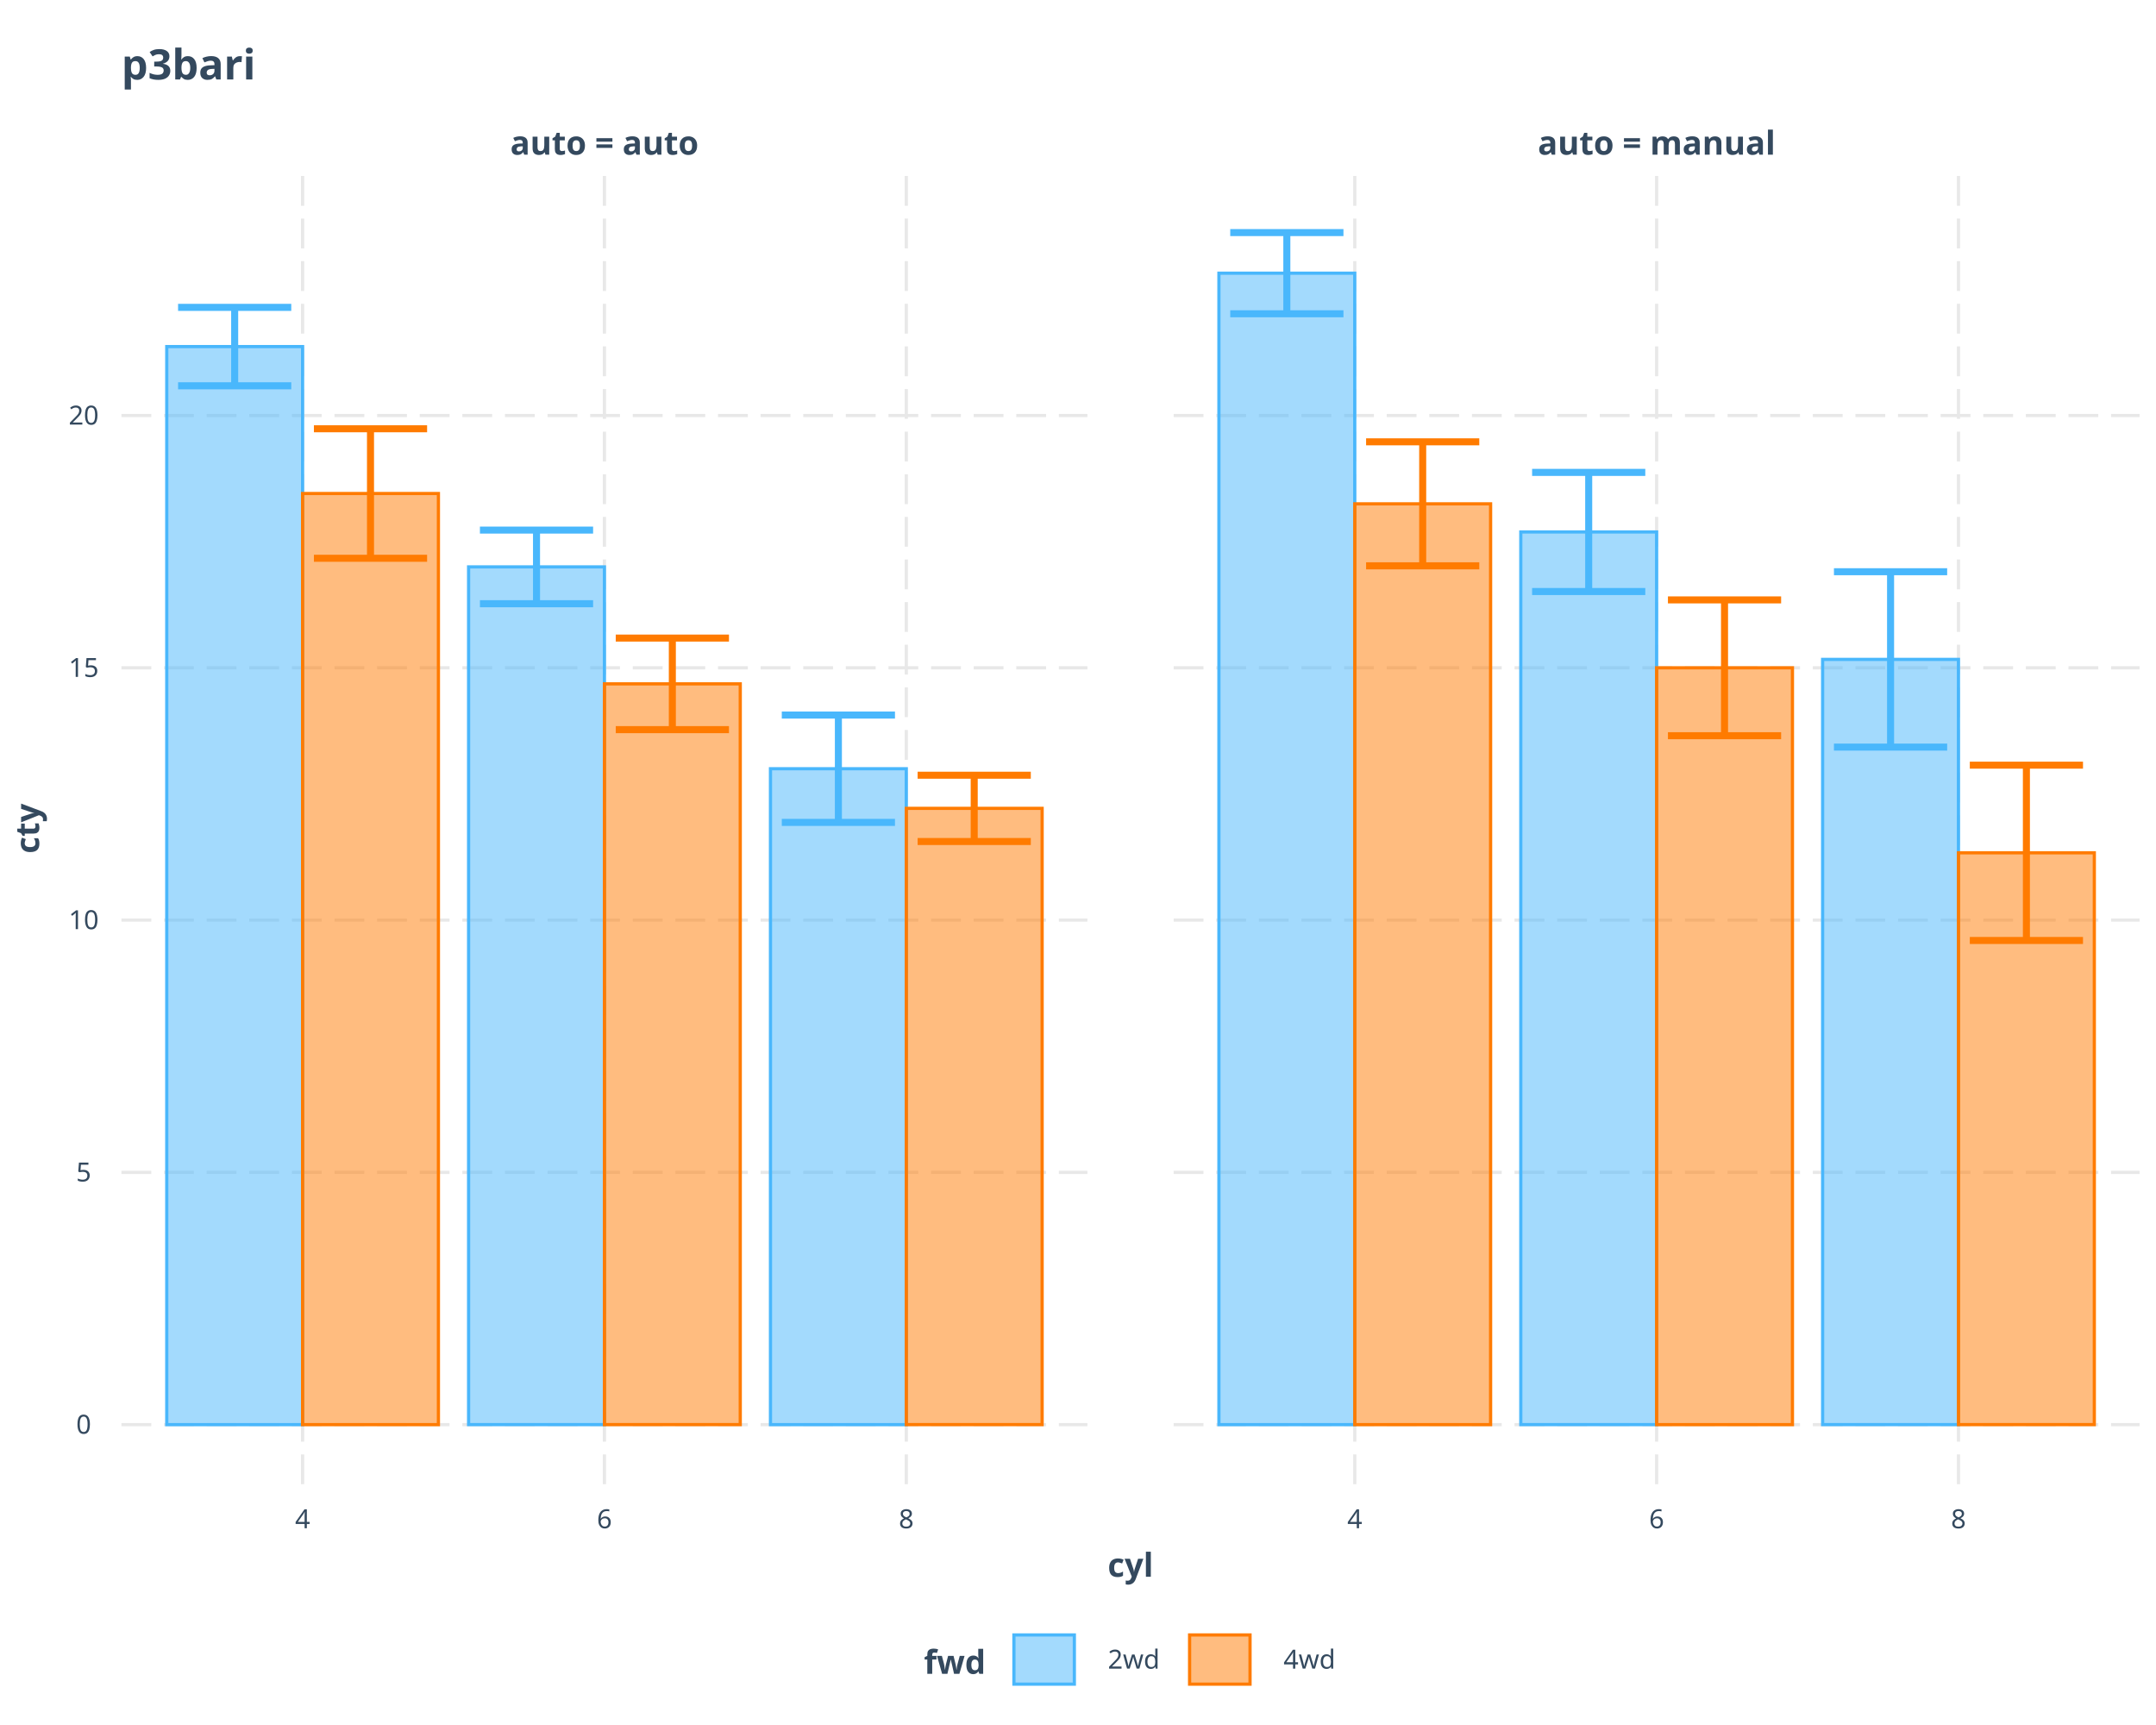
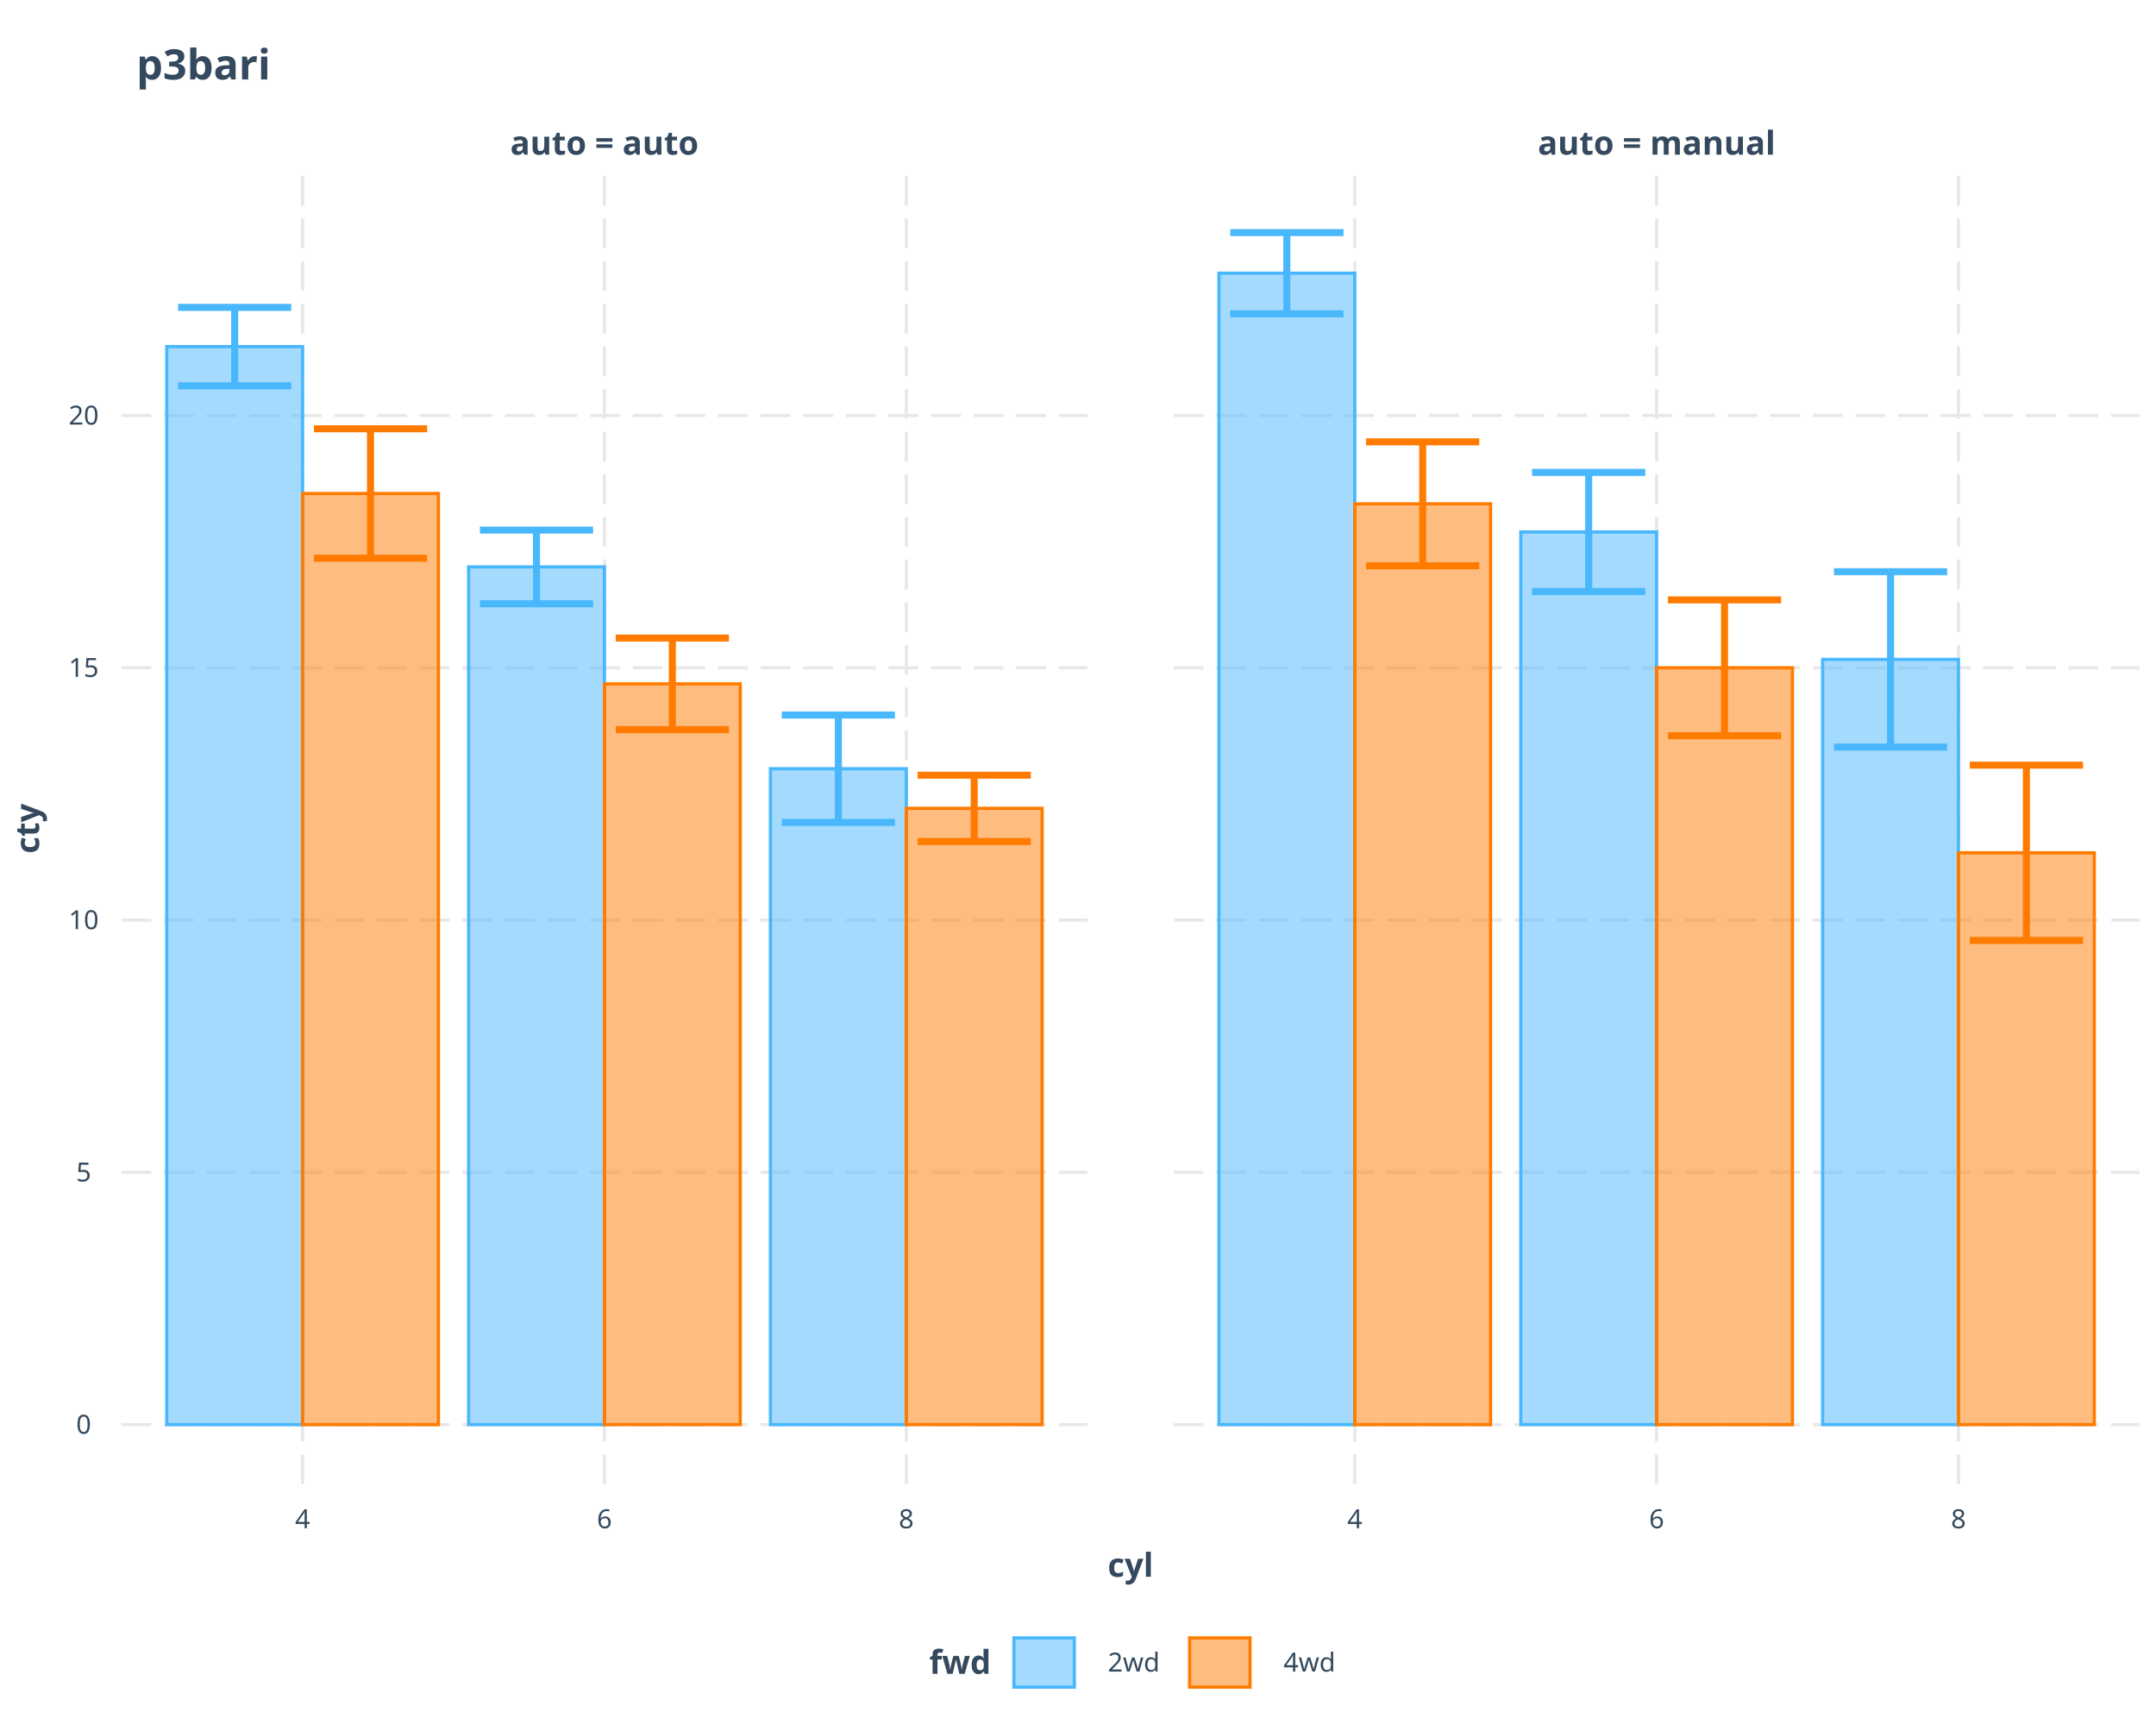
<svg xmlns="http://www.w3.org/2000/svg" class="svglite" data-engine-version="2.0" width="720.00pt" height="576.00pt" viewBox="0 0 720.00 576.00">
  <defs>
    <style type="text/css">
    .svglite line, .svglite polyline, .svglite polygon, .svglite path, .svglite rect, .svglite circle {
      fill: none;
      stroke: #000000;
      stroke-linecap: round;
      stroke-linejoin: round;
      stroke-miterlimit: 10.00;
    }
  </style>
  </defs>
  <rect width="100%" height="100%" style="stroke: none; fill: #FFFFFF;" />
  <defs>
    <clipPath id="cpMC4wMHw3MjAuMDB8MC4wMHw1NzYuMDA=">
      <rect x="0.00" y="0.00" width="720.00" height="576.00" />
    </clipPath>
  </defs>
  <g clip-path="url(#cpMC4wMHw3MjAuMDB8MC4wMHw1NzYuMDA=)">
-     <rect x="-0" y="0.00" width="720.00" height="576.00" style="stroke-width: 1.07; stroke: #FFFFFF; fill: #FFFFFF;" />
+     <rect x="0.00" y="0.00" width="720.00" height="576.00" style="stroke-width: 1.07; stroke: #FFFFFF; fill: #FFFFFF;" />
  </g>
  <defs>
    <clipPath id="cpNDAuNTZ8MzYzLjE0fDU3Ljc2fDQ5NS42MQ==">
      <rect x="40.56" y="57.76" width="322.58" height="437.84" />
    </clipPath>
  </defs>
  <g clip-path="url(#cpNDAuNTZ8MzYzLjE0fDU3Ljc2fDQ5NS42MQ==)">
    <rect x="40.56" y="57.76" width="322.58" height="437.84" style="stroke-width: 0.00; stroke: #FFFFFF; fill: #FFFFFF;" />
    <polyline points="40.56,475.71 363.14,475.71 " style="stroke-width: 1.07; stroke: #E8E8E8; stroke-dasharray: 9.96,4.27; stroke-linecap: butt;" />
    <polyline points="40.56,391.47 363.14,391.47 " style="stroke-width: 1.07; stroke: #E8E8E8; stroke-dasharray: 9.96,4.27; stroke-linecap: butt;" />
    <polyline points="40.56,307.23 363.14,307.23 " style="stroke-width: 1.07; stroke: #E8E8E8; stroke-dasharray: 9.96,4.27; stroke-linecap: butt;" />
    <polyline points="40.56,222.99 363.14,222.99 " style="stroke-width: 1.07; stroke: #E8E8E8; stroke-dasharray: 9.96,4.27; stroke-linecap: butt;" />
    <polyline points="40.56,138.75 363.14,138.75 " style="stroke-width: 1.07; stroke: #E8E8E8; stroke-dasharray: 9.96,4.27; stroke-linecap: butt;" />
    <polyline points="101.05,495.61 101.05,57.76 " style="stroke-width: 1.07; stroke: #E8E8E8; stroke-dasharray: 9.96,4.27; stroke-linecap: butt;" />
    <polyline points="201.85,495.61 201.85,57.76 " style="stroke-width: 1.07; stroke: #E8E8E8; stroke-dasharray: 9.96,4.27; stroke-linecap: butt;" />
    <polyline points="302.66,495.61 302.66,57.76 " style="stroke-width: 1.07; stroke: #E8E8E8; stroke-dasharray: 9.96,4.27; stroke-linecap: butt;" />
    <rect x="55.69" y="115.73" width="45.36" height="359.98" style="stroke-width: 1.07; stroke: #49B7FC; stroke-linecap: butt; stroke-linejoin: miter; fill: #49B7FC; fill-opacity: 0.50;" />
    <rect x="156.49" y="189.29" width="45.36" height="286.41" style="stroke-width: 1.07; stroke: #49B7FC; stroke-linecap: butt; stroke-linejoin: miter; fill: #49B7FC; fill-opacity: 0.50;" />
    <rect x="257.30" y="256.69" width="45.36" height="219.02" style="stroke-width: 1.07; stroke: #49B7FC; stroke-linecap: butt; stroke-linejoin: miter; fill: #49B7FC; fill-opacity: 0.50;" />
    <rect x="101.05" y="164.79" width="45.36" height="310.92" style="stroke-width: 1.07; stroke: #FF7B00; stroke-linecap: butt; stroke-linejoin: miter; fill: #FF7B00; fill-opacity: 0.50;" />
    <rect x="201.85" y="228.35" width="45.36" height="247.35" style="stroke-width: 1.07; stroke: #FF7B00; stroke-linecap: butt; stroke-linejoin: miter; fill: #FF7B00; fill-opacity: 0.50;" />
    <rect x="302.66" y="269.92" width="45.36" height="205.78" style="stroke-width: 1.07; stroke: #FF7B00; stroke-linecap: butt; stroke-linejoin: miter; fill: #FF7B00; fill-opacity: 0.50;" />
    <polyline points="59.47,102.63 97.27,102.63 " style="stroke-width: 2.35; stroke: #49B7FC; stroke-linecap: butt;" />
    <polyline points="78.37,102.63 78.37,128.82 " style="stroke-width: 2.35; stroke: #49B7FC; stroke-linecap: butt;" />
    <polyline points="59.47,128.82 97.27,128.82 " style="stroke-width: 2.35; stroke: #49B7FC; stroke-linecap: butt;" />
    <polyline points="160.27,177.00 198.07,177.00 " style="stroke-width: 2.35; stroke: #49B7FC; stroke-linecap: butt;" />
    <polyline points="179.17,177.00 179.17,201.59 " style="stroke-width: 2.35; stroke: #49B7FC; stroke-linecap: butt;" />
    <polyline points="160.27,201.59 198.07,201.59 " style="stroke-width: 2.35; stroke: #49B7FC; stroke-linecap: butt;" />
    <polyline points="261.08,238.76 298.88,238.76 " style="stroke-width: 2.35; stroke: #49B7FC; stroke-linecap: butt;" />
    <polyline points="279.98,238.76 279.98,274.61 " style="stroke-width: 2.35; stroke: #49B7FC; stroke-linecap: butt;" />
    <polyline points="261.08,274.61 298.88,274.61 " style="stroke-width: 2.35; stroke: #49B7FC; stroke-linecap: butt;" />
    <polyline points="104.83,143.17 142.63,143.17 " style="stroke-width: 2.35; stroke: #FF7B00; stroke-linecap: butt;" />
    <polyline points="123.73,143.17 123.73,186.41 " style="stroke-width: 2.35; stroke: #FF7B00; stroke-linecap: butt;" />
    <polyline points="104.83,186.41 142.63,186.41 " style="stroke-width: 2.35; stroke: #FF7B00; stroke-linecap: butt;" />
    <polyline points="205.63,213.06 243.44,213.06 " style="stroke-width: 2.35; stroke: #FF7B00; stroke-linecap: butt;" />
    <polyline points="224.53,213.06 224.53,243.64 " style="stroke-width: 2.35; stroke: #FF7B00; stroke-linecap: butt;" />
    <polyline points="205.63,243.64 243.44,243.64 " style="stroke-width: 2.35; stroke: #FF7B00; stroke-linecap: butt;" />
    <polyline points="306.44,258.86 344.24,258.86 " style="stroke-width: 2.35; stroke: #FF7B00; stroke-linecap: butt;" />
    <polyline points="325.34,258.86 325.34,280.99 " style="stroke-width: 2.35; stroke: #FF7B00; stroke-linecap: butt;" />
    <polyline points="306.44,280.99 344.24,280.99 " style="stroke-width: 2.35; stroke: #FF7B00; stroke-linecap: butt;" />
  </g>
  <g clip-path="url(#cpMC4wMHw3MjAuMDB8MC4wMHw1NzYuMDA=)">
</g>
  <defs>
    <clipPath id="cpMzkxLjk0fDcxNC41Mnw1Ny43Nnw0OTUuNjE=">
      <rect x="391.94" y="57.76" width="322.58" height="437.84" />
    </clipPath>
  </defs>
  <g clip-path="url(#cpMzkxLjk0fDcxNC41Mnw1Ny43Nnw0OTUuNjE=)">
    <rect x="391.94" y="57.76" width="322.58" height="437.84" style="stroke-width: 0.00; stroke: #FFFFFF; fill: #FFFFFF;" />
    <polyline points="391.94,475.71 714.52,475.71 " style="stroke-width: 1.07; stroke: #E8E8E8; stroke-dasharray: 9.96,4.27; stroke-linecap: butt;" />
    <polyline points="391.94,391.47 714.52,391.47 " style="stroke-width: 1.07; stroke: #E8E8E8; stroke-dasharray: 9.96,4.27; stroke-linecap: butt;" />
    <polyline points="391.94,307.23 714.52,307.23 " style="stroke-width: 1.07; stroke: #E8E8E8; stroke-dasharray: 9.96,4.27; stroke-linecap: butt;" />
    <polyline points="391.94,222.99 714.52,222.99 " style="stroke-width: 1.07; stroke: #E8E8E8; stroke-dasharray: 9.96,4.27; stroke-linecap: butt;" />
    <polyline points="391.94,138.75 714.52,138.75 " style="stroke-width: 1.07; stroke: #E8E8E8; stroke-dasharray: 9.96,4.27; stroke-linecap: butt;" />
    <polyline points="452.43,495.61 452.43,57.76 " style="stroke-width: 1.07; stroke: #E8E8E8; stroke-dasharray: 9.96,4.27; stroke-linecap: butt;" />
    <polyline points="553.23,495.61 553.23,57.76 " style="stroke-width: 1.07; stroke: #E8E8E8; stroke-dasharray: 9.96,4.27; stroke-linecap: butt;" />
    <polyline points="654.04,495.61 654.04,57.76 " style="stroke-width: 1.07; stroke: #E8E8E8; stroke-dasharray: 9.96,4.27; stroke-linecap: butt;" />
    <rect x="407.06" y="91.22" width="45.36" height="384.49" style="stroke-width: 1.07; stroke: #49B7FC; stroke-linecap: butt; stroke-linejoin: miter; fill: #49B7FC; fill-opacity: 0.50;" />
    <rect x="507.87" y="177.63" width="45.36" height="298.07" style="stroke-width: 1.07; stroke: #49B7FC; stroke-linecap: butt; stroke-linejoin: miter; fill: #49B7FC; fill-opacity: 0.50;" />
    <rect x="608.67" y="220.18" width="45.36" height="255.52" style="stroke-width: 1.07; stroke: #49B7FC; stroke-linecap: butt; stroke-linejoin: miter; fill: #49B7FC; fill-opacity: 0.50;" />
    <rect x="452.43" y="168.24" width="45.36" height="307.47" style="stroke-width: 1.07; stroke: #FF7B00; stroke-linecap: butt; stroke-linejoin: miter; fill: #FF7B00; fill-opacity: 0.50;" />
    <rect x="553.23" y="222.99" width="45.36" height="252.72" style="stroke-width: 1.07; stroke: #FF7B00; stroke-linecap: butt; stroke-linejoin: miter; fill: #FF7B00; fill-opacity: 0.50;" />
    <rect x="654.04" y="284.76" width="45.36" height="190.94" style="stroke-width: 1.07; stroke: #FF7B00; stroke-linecap: butt; stroke-linejoin: miter; fill: #FF7B00; fill-opacity: 0.50;" />
    <polyline points="410.84,77.66 448.65,77.66 " style="stroke-width: 2.35; stroke: #49B7FC; stroke-linecap: butt;" />
    <polyline points="429.74,77.66 429.74,104.77 " style="stroke-width: 2.35; stroke: #49B7FC; stroke-linecap: butt;" />
    <polyline points="410.84,104.77 448.65,104.77 " style="stroke-width: 2.35; stroke: #49B7FC; stroke-linecap: butt;" />
    <polyline points="511.65,157.74 549.45,157.74 " style="stroke-width: 2.35; stroke: #49B7FC; stroke-linecap: butt;" />
    <polyline points="530.55,157.74 530.55,197.52 " style="stroke-width: 2.35; stroke: #49B7FC; stroke-linecap: butt;" />
    <polyline points="511.65,197.52 549.45,197.52 " style="stroke-width: 2.35; stroke: #49B7FC; stroke-linecap: butt;" />
    <polyline points="612.45,190.91 650.26,190.91 " style="stroke-width: 2.35; stroke: #49B7FC; stroke-linecap: butt;" />
    <polyline points="631.36,190.91 631.36,249.46 " style="stroke-width: 2.35; stroke: #49B7FC; stroke-linecap: butt;" />
    <polyline points="612.45,249.46 650.26,249.46 " style="stroke-width: 2.35; stroke: #49B7FC; stroke-linecap: butt;" />
    <polyline points="456.21,147.53 494.01,147.53 " style="stroke-width: 2.35; stroke: #FF7B00; stroke-linecap: butt;" />
    <polyline points="475.11,147.53 475.11,188.94 " style="stroke-width: 2.35; stroke: #FF7B00; stroke-linecap: butt;" />
    <polyline points="456.21,188.94 494.01,188.94 " style="stroke-width: 2.35; stroke: #FF7B00; stroke-linecap: butt;" />
    <polyline points="557.01,200.31 594.81,200.31 " style="stroke-width: 2.35; stroke: #FF7B00; stroke-linecap: butt;" />
    <polyline points="575.91,200.31 575.91,245.67 " style="stroke-width: 2.35; stroke: #FF7B00; stroke-linecap: butt;" />
    <polyline points="557.01,245.67 594.81,245.67 " style="stroke-width: 2.35; stroke: #FF7B00; stroke-linecap: butt;" />
    <polyline points="657.82,255.49 695.62,255.49 " style="stroke-width: 2.35; stroke: #FF7B00; stroke-linecap: butt;" />
    <polyline points="676.72,255.49 676.72,314.04 " style="stroke-width: 2.35; stroke: #FF7B00; stroke-linecap: butt;" />
    <polyline points="657.82,314.04 695.62,314.04 " style="stroke-width: 2.35; stroke: #FF7B00; stroke-linecap: butt;" />
  </g>
  <g clip-path="url(#cpMC4wMHw3MjAuMDB8MC4wMHw1NzYuMDA=)">
</g>
  <defs>
    <clipPath id="cpNDAuNTZ8MzYzLjE0fDM3Ljk1fDU3Ljc2">
      <rect x="40.56" y="37.95" width="322.58" height="19.82" />
    </clipPath>
  </defs>
  <g clip-path="url(#cpNDAuNTZ8MzYzLjE0fDM3Ljk1fDU3Ljc2)">
    <text x="201.85" y="51.64" text-anchor="middle" style="font-size: 11.00px; font-weight: bold; fill: #34495E; font-family: sans;" textLength="55.36px" lengthAdjust="spacingAndGlyphs">auto = auto</text>
  </g>
  <g clip-path="url(#cpMC4wMHw3MjAuMDB8MC4wMHw1NzYuMDA=)">
</g>
  <defs>
    <clipPath id="cpMzkxLjk0fDcxNC41MnwzNy45NXw1Ny43Ng==">
      <rect x="391.94" y="37.95" width="322.58" height="19.82" />
    </clipPath>
  </defs>
  <g clip-path="url(#cpMzkxLjk0fDcxNC41MnwzNy45NXw1Ny43Ng==)">
    <text x="553.23" y="51.64" text-anchor="middle" style="font-size: 11.00px; font-weight: bold; fill: #34495E; font-family: sans;" textLength="70.03px" lengthAdjust="spacingAndGlyphs">auto = manual</text>
  </g>
  <g clip-path="url(#cpMC4wMHw3MjAuMDB8MC4wMHw1NzYuMDA=)">
    <text x="101.05" y="510.30" text-anchor="middle" style="font-size: 8.80px; fill: #34495E; font-family: sans;" textLength="4.89px" lengthAdjust="spacingAndGlyphs">4</text>
    <text x="201.85" y="510.30" text-anchor="middle" style="font-size: 8.80px; fill: #34495E; font-family: sans;" textLength="4.89px" lengthAdjust="spacingAndGlyphs">6</text>
    <text x="302.66" y="510.30" text-anchor="middle" style="font-size: 8.80px; fill: #34495E; font-family: sans;" textLength="4.89px" lengthAdjust="spacingAndGlyphs">8</text>
    <text x="452.43" y="510.30" text-anchor="middle" style="font-size: 8.80px; fill: #34495E; font-family: sans;" textLength="4.89px" lengthAdjust="spacingAndGlyphs">4</text>
    <text x="553.23" y="510.30" text-anchor="middle" style="font-size: 8.80px; fill: #34495E; font-family: sans;" textLength="4.89px" lengthAdjust="spacingAndGlyphs">6</text>
    <text x="654.04" y="510.30" text-anchor="middle" style="font-size: 8.80px; fill: #34495E; font-family: sans;" textLength="4.89px" lengthAdjust="spacingAndGlyphs">8</text>
    <text x="27.95" y="478.73" text-anchor="middle" style="font-size: 8.80px; fill: #34495E; font-family: sans;" textLength="4.89px" lengthAdjust="spacingAndGlyphs">0</text>
    <text x="27.95" y="394.49" text-anchor="middle" style="font-size: 8.80px; fill: #34495E; font-family: sans;" textLength="4.89px" lengthAdjust="spacingAndGlyphs">5</text>
    <text x="27.95" y="310.26" text-anchor="middle" style="font-size: 8.80px; fill: #34495E; font-family: sans;" textLength="9.79px" lengthAdjust="spacingAndGlyphs">10</text>
    <text x="27.95" y="226.02" text-anchor="middle" style="font-size: 8.80px; fill: #34495E; font-family: sans;" textLength="9.79px" lengthAdjust="spacingAndGlyphs">15</text>
    <text x="27.95" y="141.78" text-anchor="middle" style="font-size: 8.80px; fill: #34495E; font-family: sans;" textLength="9.79px" lengthAdjust="spacingAndGlyphs">20</text>
    <text x="377.54" y="526.50" text-anchor="middle" style="font-size: 11.00px; font-weight: bold; fill: #34495E; font-family: sans;" textLength="13.45px" lengthAdjust="spacingAndGlyphs">cyl</text>
    <text transform="translate(13.05,276.68) rotate(-90)" text-anchor="middle" style="font-size: 11.00px; font-weight: bold; fill: #34495E; font-family: sans;" textLength="14.06px" lengthAdjust="spacingAndGlyphs">cty</text>
-     <text x="318.87" y="558.92" text-anchor="middle" style="font-size: 11.00px; font-weight: bold; fill: #34495E; font-family: sans;" textLength="17.12px" lengthAdjust="spacingAndGlyphs">fwd</text>
-     <rect x="337.90" y="545.22" width="21.60" height="17.85" style="stroke-width: 1.07; stroke: #FFFFFF; fill: #FFFFFF;" />
-     <rect x="338.60" y="545.93" width="20.18" height="16.43" style="stroke-width: 1.07; stroke: #49B7FC; stroke-linecap: butt; stroke-linejoin: miter; fill: #49B7FC; fill-opacity: 0.50;" />
-     <rect x="396.56" y="545.22" width="21.60" height="17.85" style="stroke-width: 1.07; stroke: #FFFFFF; fill: #FFFFFF;" />
-     <rect x="397.27" y="545.93" width="20.18" height="16.43" style="stroke-width: 1.07; stroke: #FF7B00; stroke-linecap: butt; stroke-linejoin: miter; fill: #FF7B00; fill-opacity: 0.50;" />
-     <text x="369.96" y="557.18" style="font-size: 8.80px; fill: #34495E; font-family: sans;" textLength="16.15px" lengthAdjust="spacingAndGlyphs">2wd</text>
-     <text x="428.62" y="557.18" style="font-size: 8.80px; fill: #34495E; font-family: sans;" textLength="16.15px" lengthAdjust="spacingAndGlyphs">4wd</text>
-     <text x="40.56" y="26.53" style="font-size: 14.00px; font-weight: bold; fill: #34495E; font-family: sans;" textLength="38.92px" lengthAdjust="spacingAndGlyphs">p3bari</text>
+     <text x="310.31" y="558.92" style="font-size: 11.00px; font-weight: bold; fill: #34495E; font-family: sans;" textLength="17.12px" lengthAdjust="spacingAndGlyphs">fwd</text>
+     <rect x="337.90" y="546.21" width="21.60" height="17.85" style="stroke-width: 0.00; stroke: #FFFFFF; fill: #FFFFFF;" />
+     <rect x="338.60" y="546.92" width="20.18" height="16.43" style="stroke-width: 1.07; stroke: #49B7FC; stroke-linecap: butt; stroke-linejoin: miter; fill: #49B7FC; fill-opacity: 0.50;" />
+     <rect x="396.56" y="546.21" width="21.60" height="17.85" style="stroke-width: 0.00; stroke: #FFFFFF; fill: #FFFFFF;" />
+     <rect x="397.27" y="546.92" width="20.18" height="16.43" style="stroke-width: 1.07; stroke: #FF7B00; stroke-linecap: butt; stroke-linejoin: miter; fill: #FF7B00; fill-opacity: 0.50;" />
+     <text x="369.96" y="558.16" style="font-size: 8.80px; fill: #34495E; font-family: sans;" textLength="16.15px" lengthAdjust="spacingAndGlyphs">2wd</text>
+     <text x="428.62" y="558.16" style="font-size: 8.80px; fill: #34495E; font-family: sans;" textLength="16.15px" lengthAdjust="spacingAndGlyphs">4wd</text>
+     <text x="45.55" y="26.53" style="font-size: 14.00px; font-weight: bold; fill: #34495E; font-family: sans;" textLength="38.92px" lengthAdjust="spacingAndGlyphs">p3bari</text>
  </g>
</svg>
